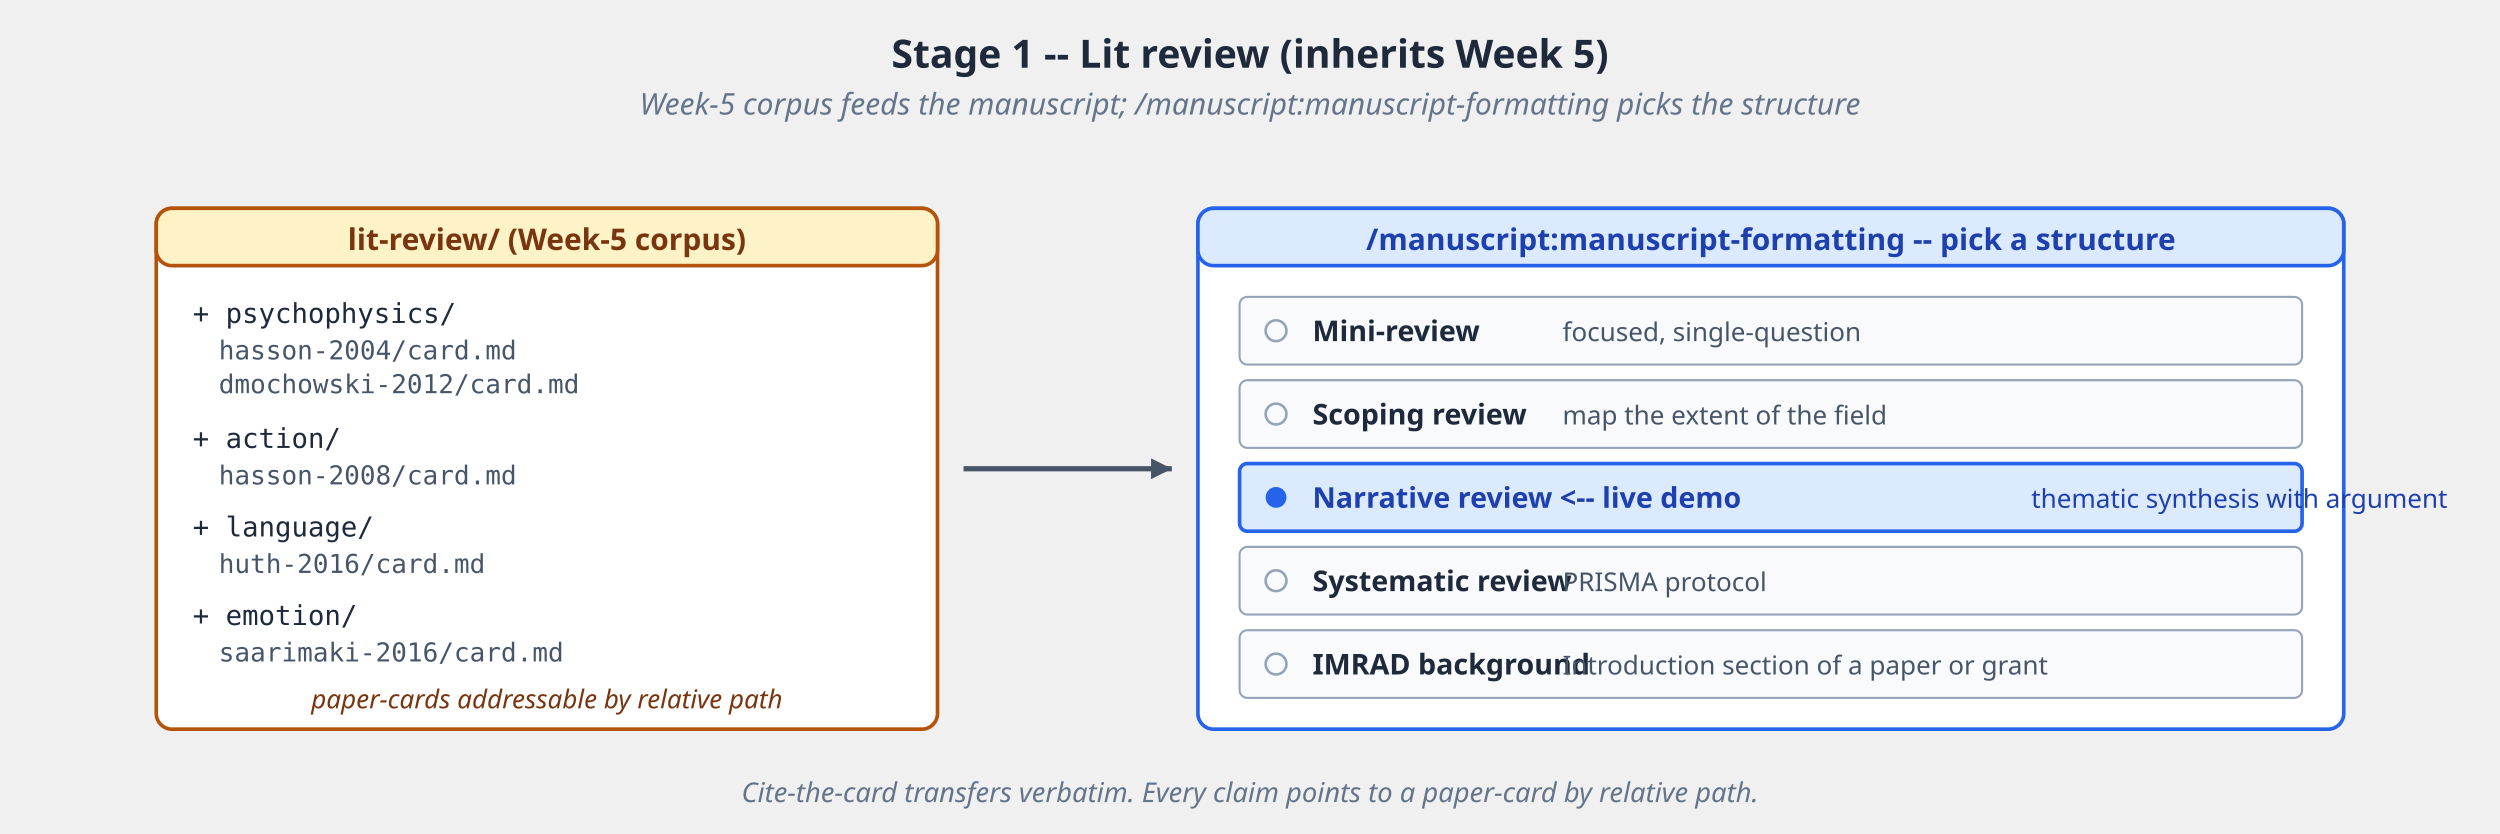
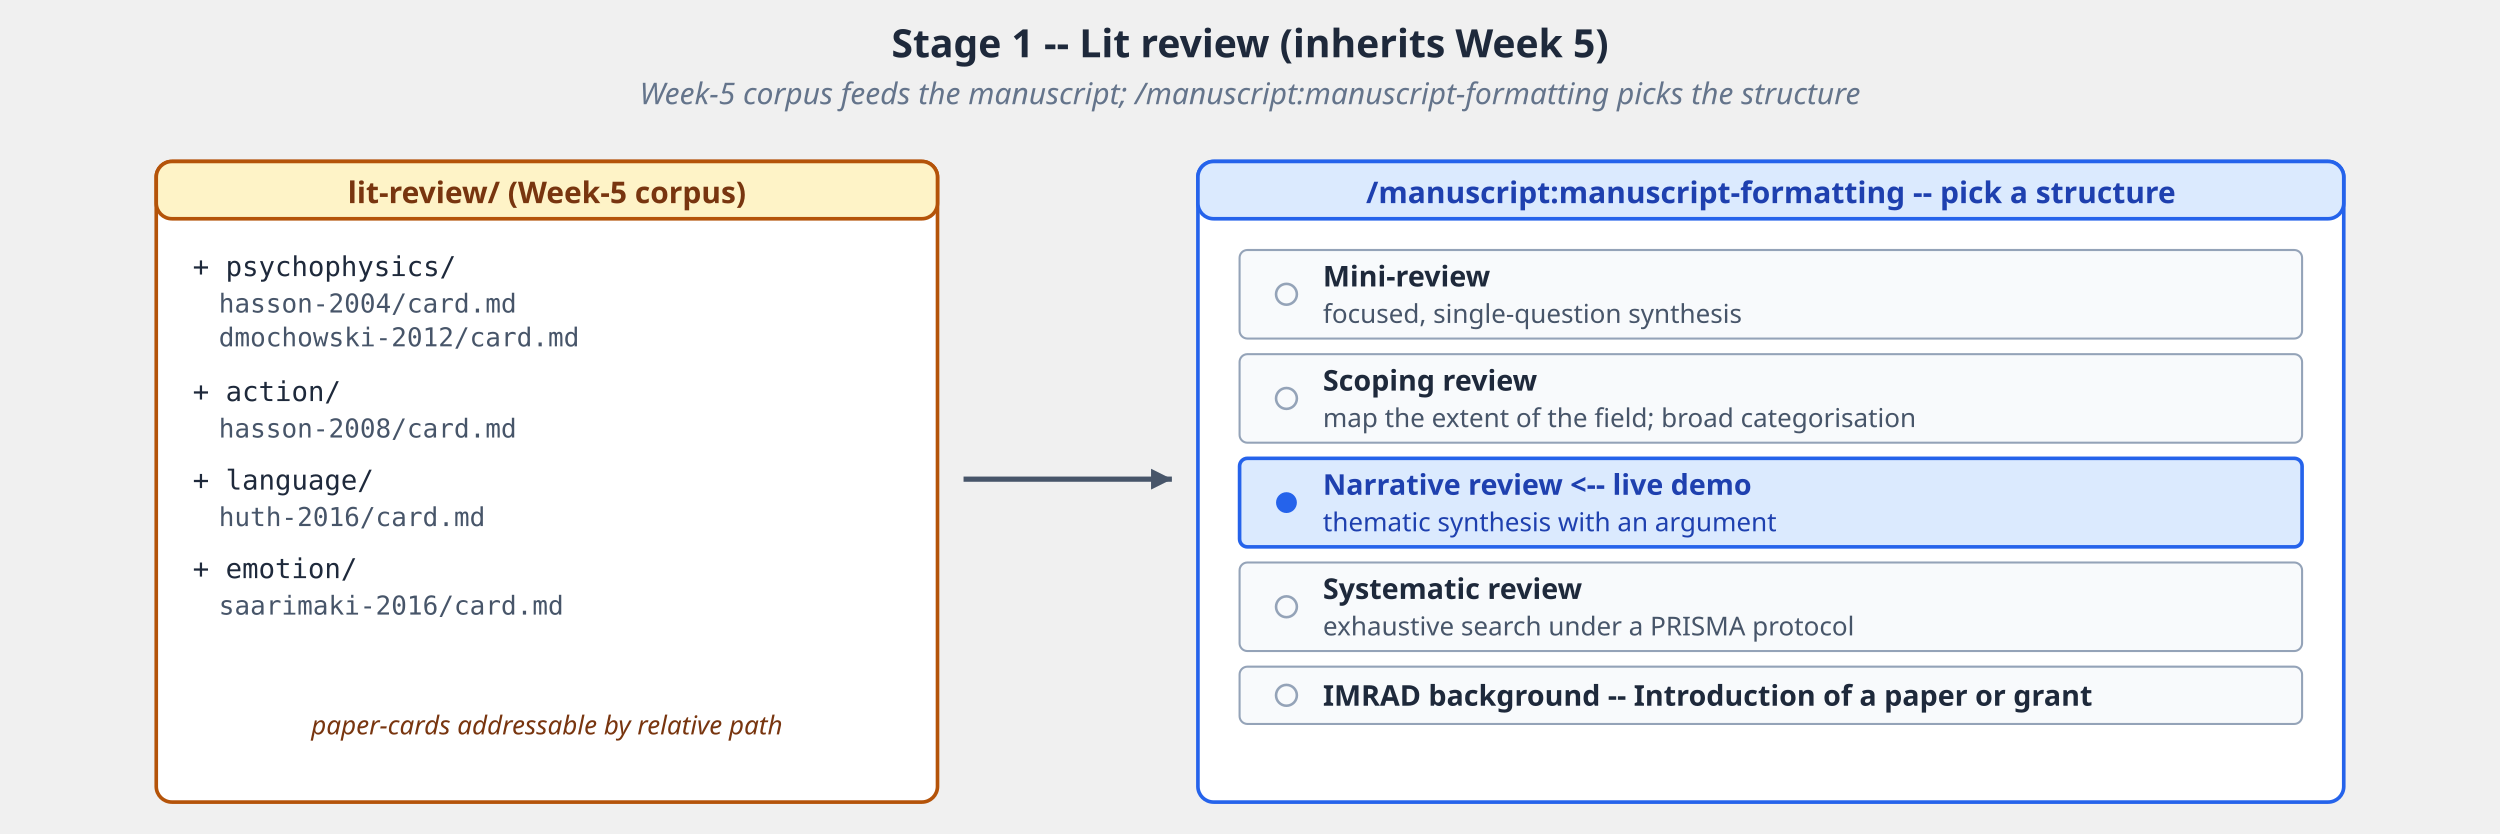
<svg xmlns="http://www.w3.org/2000/svg" viewBox="0 0 960 320" width="960" height="320">
-   <text x="480" y="26" font-family="sans-serif" font-size="15" fill="#1E293B" font-weight="bold" text-anchor="middle">Stage 1 -- Lit review (inherits Week 5)</text>
-   <text x="480" y="44" font-family="sans-serif" font-size="11.5" fill="#64748B" font-style="italic" text-anchor="middle">Week-5 corpus feeds the manuscript; /manuscript:manuscript-formatting picks the structure</text>
+   <text x="480" y="22" font-family="sans-serif" font-size="15" fill="#1E293B" font-weight="bold" text-anchor="middle">Stage 1 -- Lit review (inherits Week 5)</text>
+   <text x="480" y="40" font-family="sans-serif" font-size="11.5" fill="#64748B" font-style="italic" text-anchor="middle">Week-5 corpus feeds the manuscript; /manuscript:manuscript-formatting picks the structure</text>
  <g>
-     <rect x="60" y="80" width="300" height="200" rx="6" fill="#FFFFFF" stroke="#B45309" stroke-width="1.4" />
-     <rect x="60" y="80" width="300" height="22" rx="6" fill="#FEF3C7" stroke="#B45309" stroke-width="1.4" />
-     <text x="210" y="96" font-family="sans-serif" font-size="11.5" fill="#78350F" font-weight="bold" text-anchor="middle">lit-review/  (Week-5 corpus)</text>
-     <text x="74" y="124" font-family="monospace" font-size="10.5" fill="#1E293B">+ psychophysics/</text>
-     <text x="84" y="138" font-family="monospace" font-size="10" fill="#475569">  hasson-2004/card.md</text>
-     <text x="84" y="151" font-family="monospace" font-size="10" fill="#475569">  dmochowski-2012/card.md</text>
-     <text x="74" y="172" font-family="monospace" font-size="10.5" fill="#1E293B">+ action/</text>
-     <text x="84" y="186" font-family="monospace" font-size="10" fill="#475569">  hasson-2008/card.md</text>
-     <text x="74" y="206" font-family="monospace" font-size="10.5" fill="#1E293B">+ language/</text>
-     <text x="84" y="220" font-family="monospace" font-size="10" fill="#475569">  huth-2016/card.md</text>
-     <text x="74" y="240" font-family="monospace" font-size="10.5" fill="#1E293B">+ emotion/</text>
-     <text x="84" y="254" font-family="monospace" font-size="10" fill="#475569">  saarimaki-2016/card.md</text>
-     <text x="210" y="272" font-family="sans-serif" font-size="10" fill="#78350F" font-style="italic" text-anchor="middle">paper-cards addressable by relative path</text>
+     <rect x="60" y="62" width="300" height="246" rx="6" fill="#FFFFFF" stroke="#B45309" stroke-width="1.4" />
+     <rect x="60" y="62" width="300" height="22" rx="6" fill="#FEF3C7" stroke="#B45309" stroke-width="1.4" />
+     <text x="210" y="78" font-family="sans-serif" font-size="11.5" fill="#78350F" font-weight="bold" text-anchor="middle">lit-review/  (Week-5 corpus)</text>
+     <text x="74" y="106" font-family="monospace" font-size="10.5" fill="#1E293B">+ psychophysics/</text>
+     <text x="84" y="120" font-family="monospace" font-size="10" fill="#475569">  hasson-2004/card.md</text>
+     <text x="84" y="133" font-family="monospace" font-size="10" fill="#475569">  dmochowski-2012/card.md</text>
+     <text x="74" y="154" font-family="monospace" font-size="10.5" fill="#1E293B">+ action/</text>
+     <text x="84" y="168" font-family="monospace" font-size="10" fill="#475569">  hasson-2008/card.md</text>
+     <text x="74" y="188" font-family="monospace" font-size="10.5" fill="#1E293B">+ language/</text>
+     <text x="84" y="202" font-family="monospace" font-size="10" fill="#475569">  huth-2016/card.md</text>
+     <text x="74" y="222" font-family="monospace" font-size="10.5" fill="#1E293B">+ emotion/</text>
+     <text x="84" y="236" font-family="monospace" font-size="10" fill="#475569">  saarimaki-2016/card.md</text>
+     <text x="210" y="282" font-family="sans-serif" font-size="10" fill="#78350F" font-style="italic" text-anchor="middle">paper-cards addressable by relative path</text>
  </g>
-   <path d="M370 180 L450 180" fill="none" stroke="#475569" stroke-width="2" />
-   <polygon points="450,180 442,176 442,184" fill="#475569" />
+   <path d="M370 184 L450 184" fill="none" stroke="#475569" stroke-width="2" />
+   <polygon points="450,184 442,180 442,188" fill="#475569" />
  <g>
-     <rect x="460" y="80" width="440" height="200" rx="6" fill="#FFFFFF" stroke="#2563EB" stroke-width="1.4" />
-     <rect x="460" y="80" width="440" height="22" rx="6" fill="#DBEAFE" stroke="#2563EB" stroke-width="1.4" />
-     <text x="680" y="96" font-family="sans-serif" font-size="11.5" fill="#1E40AF" font-weight="bold" text-anchor="middle">/manuscript:manuscript-formatting  --  pick a structure</text>
-     <rect x="476" y="114" width="408" height="26" rx="3" fill="#F8FAFC" stroke="#94A3B8" stroke-width="0.8" />
-     <circle cx="490" cy="127" r="4" fill="none" stroke="#94A3B8" stroke-width="1" />
-     <text x="504" y="131" font-family="sans-serif" font-size="11" fill="#1E293B" font-weight="bold">Mini-review</text>
-     <text x="600" y="131" font-family="sans-serif" font-size="10" fill="#475569">focused, single-question</text>
-     <rect x="476" y="146" width="408" height="26" rx="3" fill="#F8FAFC" stroke="#94A3B8" stroke-width="0.8" />
-     <circle cx="490" cy="159" r="4" fill="none" stroke="#94A3B8" stroke-width="1" />
-     <text x="504" y="163" font-family="sans-serif" font-size="11" fill="#1E293B" font-weight="bold">Scoping review</text>
-     <text x="600" y="163" font-family="sans-serif" font-size="10" fill="#475569">map the extent of the field</text>
-     <rect x="476" y="178" width="408" height="26" rx="3" fill="#DBEAFE" stroke="#2563EB" stroke-width="1.4" />
-     <circle cx="490" cy="191" r="4" fill="#2563EB" />
-     <text x="504" y="195" font-family="sans-serif" font-size="11" fill="#1E40AF" font-weight="bold">Narrative review  &lt;-- live demo</text>
-     <text x="780" y="195" font-family="sans-serif" font-size="10" fill="#1E40AF">thematic synthesis with argument</text>
-     <rect x="476" y="210" width="408" height="26" rx="3" fill="#F8FAFC" stroke="#94A3B8" stroke-width="0.8" />
-     <circle cx="490" cy="223" r="4" fill="none" stroke="#94A3B8" stroke-width="1" />
-     <text x="504" y="227" font-family="sans-serif" font-size="11" fill="#1E293B" font-weight="bold">Systematic review</text>
-     <text x="600" y="227" font-family="sans-serif" font-size="10" fill="#475569">PRISMA protocol</text>
-     <rect x="476" y="242" width="408" height="26" rx="3" fill="#F8FAFC" stroke="#94A3B8" stroke-width="0.8" />
-     <circle cx="490" cy="255" r="4" fill="none" stroke="#94A3B8" stroke-width="1" />
-     <text x="504" y="259" font-family="sans-serif" font-size="11" fill="#1E293B" font-weight="bold">IMRAD background</text>
-     <text x="600" y="259" font-family="sans-serif" font-size="10" fill="#475569">Introduction section of a paper or grant</text>
+     <rect x="460" y="62" width="440" height="246" rx="6" fill="#FFFFFF" stroke="#2563EB" stroke-width="1.4" />
+     <rect x="460" y="62" width="440" height="22" rx="6" fill="#DBEAFE" stroke="#2563EB" stroke-width="1.4" />
+     <text x="680" y="78" font-family="sans-serif" font-size="11.5" fill="#1E40AF" font-weight="bold" text-anchor="middle">/manuscript:manuscript-formatting  --  pick a structure</text>
+     <rect x="476" y="96" width="408" height="34" rx="3" fill="#F8FAFC" stroke="#94A3B8" stroke-width="0.8" />
+     <circle cx="494" cy="113" r="4" fill="none" stroke="#94A3B8" stroke-width="1" />
+     <text x="508" y="110" font-family="sans-serif" font-size="11" fill="#1E293B" font-weight="bold">Mini-review</text>
+     <text x="508" y="124" font-family="sans-serif" font-size="10" fill="#475569">focused, single-question synthesis</text>
+     <rect x="476" y="136" width="408" height="34" rx="3" fill="#F8FAFC" stroke="#94A3B8" stroke-width="0.8" />
+     <circle cx="494" cy="153" r="4" fill="none" stroke="#94A3B8" stroke-width="1" />
+     <text x="508" y="150" font-family="sans-serif" font-size="11" fill="#1E293B" font-weight="bold">Scoping review</text>
+     <text x="508" y="164" font-family="sans-serif" font-size="10" fill="#475569">map the extent of the field; broad categorisation</text>
+     <rect x="476" y="176" width="408" height="34" rx="3" fill="#DBEAFE" stroke="#2563EB" stroke-width="1.4" />
+     <circle cx="494" cy="193" r="4" fill="#2563EB" />
+     <text x="508" y="190" font-family="sans-serif" font-size="11" fill="#1E40AF" font-weight="bold">Narrative review  &lt;-- live demo</text>
+     <text x="508" y="204" font-family="sans-serif" font-size="10" fill="#1E40AF">thematic synthesis with an argument</text>
+     <rect x="476" y="216" width="408" height="34" rx="3" fill="#F8FAFC" stroke="#94A3B8" stroke-width="0.8" />
+     <circle cx="494" cy="233" r="4" fill="none" stroke="#94A3B8" stroke-width="1" />
+     <text x="508" y="230" font-family="sans-serif" font-size="11" fill="#1E293B" font-weight="bold">Systematic review</text>
+     <text x="508" y="244" font-family="sans-serif" font-size="10" fill="#475569">exhaustive search under a PRISMA protocol</text>
+     <rect x="476" y="256" width="408" height="22" rx="3" fill="#F8FAFC" stroke="#94A3B8" stroke-width="0.8" />
+     <circle cx="494" cy="267" r="4" fill="none" stroke="#94A3B8" stroke-width="1" />
+     <text x="508" y="271" font-family="sans-serif" font-size="11" fill="#1E293B" font-weight="bold">IMRAD background  --  Introduction of a paper or grant</text>
  </g>
-   <text x="480" y="308" font-family="sans-serif" font-size="10.5" fill="#64748B" font-style="italic" text-anchor="middle">Cite-the-card transfers verbatim. Every claim points to a paper-card by relative path.</text>
</svg>
